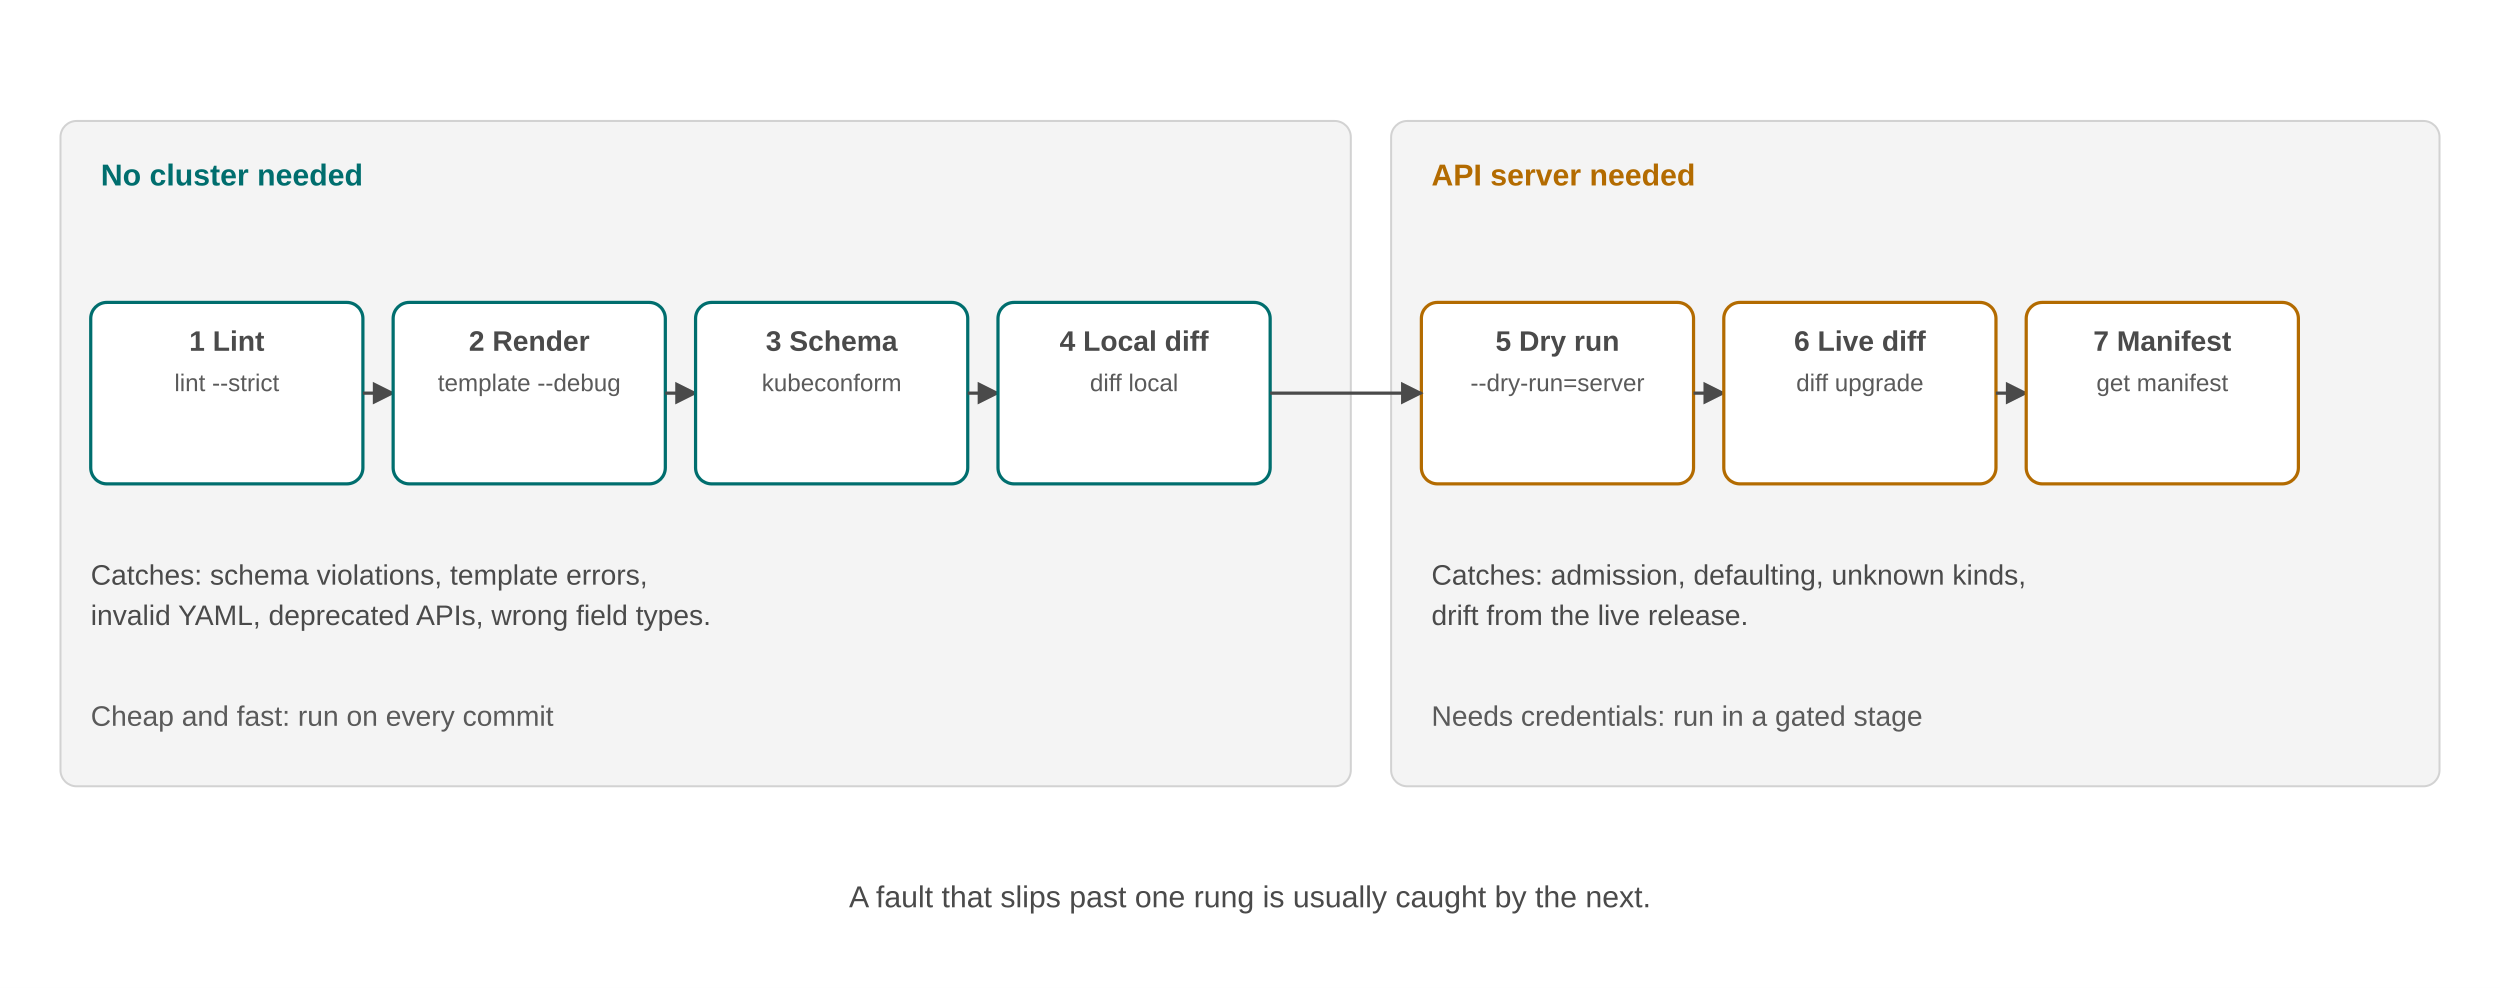
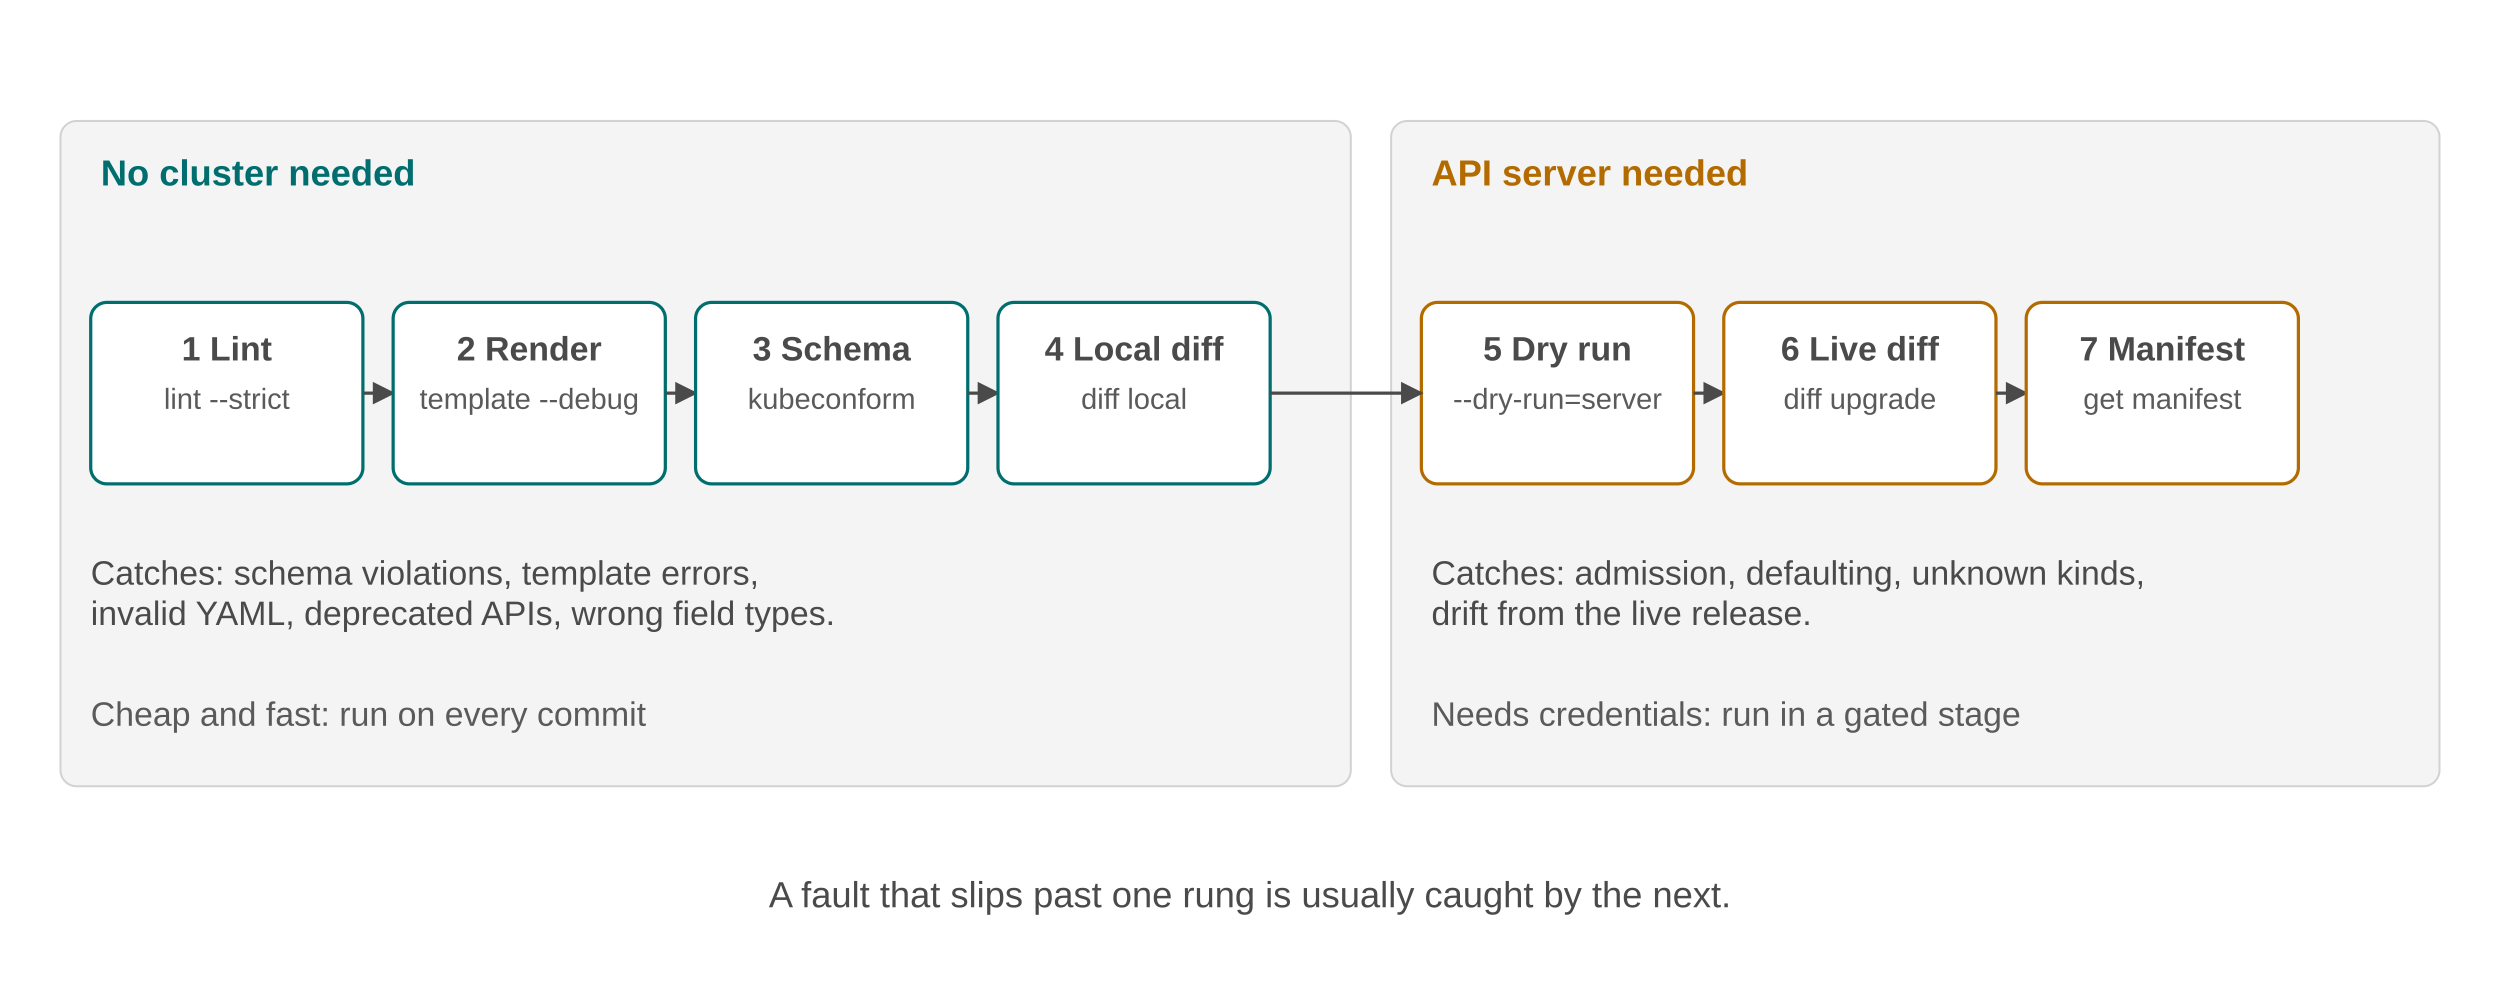
<svg xmlns="http://www.w3.org/2000/svg" viewBox="0 0 1240 490" width="1240" height="490">
  <defs>
    <marker id="_arrow_neutral_0" viewBox="0 0 10 10" refX="9" refY="5" markerWidth="7" markerHeight="7" orient="auto-start-reverse">
      <path d="M 0 0 L 10 5 L 0 10 z" fill="#4A4A4A" />
    </marker>
  </defs>
  <rect x="0" y="0" width="1240" height="490" fill="#FFFFFF" />
  <rect x="30" y="60" width="640" height="330" rx="8" ry="8" fill="#F4F4F4" stroke="#D2D2D2" stroke-width="1" />
  <rect x="690" y="60" width="520" height="330" rx="8" ry="8" fill="#F4F4F4" stroke="#D2D2D2" stroke-width="1" />
-   <text x="50" y="92" font-family="Overpass, Red Hat Text, Arial, sans-serif" font-size="15" font-weight="bold" fill="#006E6E" text-anchor="start">No cluster needed</text>
-   <text x="710" y="92" font-family="Overpass, Red Hat Text, Arial, sans-serif" font-size="15" font-weight="bold" fill="#B36B00" text-anchor="start">API server needed</text>
+   <text x="50" y="92" font-family="Overpass, Red Hat Text, Arial, sans-serif" font-size="18" font-weight="bold" fill="#006E6E" text-anchor="start">No cluster needed</text>
+   <text x="710" y="92" font-family="Overpass, Red Hat Text, Arial, sans-serif" font-size="18" font-weight="bold" fill="#B36B00" text-anchor="start">API server needed</text>
  <rect x="45" y="150" width="135" height="90" rx="8" ry="8" fill="#FFFFFF" stroke="#006E6E" stroke-width="1.6" />
-   <text x="112.5" y="174" font-family="Overpass, Red Hat Text, Arial, sans-serif" font-size="14" font-weight="600" fill="#4A4A4A" text-anchor="middle">1 Lint</text>
-   <text x="112.5" y="194" font-family="Red Hat Text, Arial, sans-serif" font-size="12" fill="#5A5A5A" text-anchor="middle">lint --strict</text>
+   <text x="112.5" y="178.8" font-family="Overpass, Red Hat Text, Arial, sans-serif" font-size="16.8" font-weight="600" fill="#4A4A4A" text-anchor="middle">1 Lint</text>
+   <text x="112.5" y="202.8" font-family="Red Hat Text, Arial, sans-serif" font-size="14.4" fill="#5A5A5A" text-anchor="middle">lint --strict</text>
  <line x1="180" y1="195" x2="195" y2="195" stroke="#4A4A4A" stroke-width="1.6" marker-end="url(#_arrow_neutral_0)" />
  <rect x="195" y="150" width="135" height="90" rx="8" ry="8" fill="#FFFFFF" stroke="#006E6E" stroke-width="1.6" />
-   <text x="262.5" y="174" font-family="Overpass, Red Hat Text, Arial, sans-serif" font-size="14" font-weight="600" fill="#4A4A4A" text-anchor="middle">2 Render</text>
-   <text x="262.5" y="194" font-family="Red Hat Text, Arial, sans-serif" font-size="12" fill="#5A5A5A" text-anchor="middle">template --debug</text>
+   <text x="262.5" y="178.8" font-family="Overpass, Red Hat Text, Arial, sans-serif" font-size="16.8" font-weight="600" fill="#4A4A4A" text-anchor="middle">2 Render</text>
+   <text x="262.5" y="202.8" font-family="Red Hat Text, Arial, sans-serif" font-size="14.4" fill="#5A5A5A" text-anchor="middle">template --debug</text>
  <line x1="330" y1="195" x2="345" y2="195" stroke="#4A4A4A" stroke-width="1.6" marker-end="url(#_arrow_neutral_0)" />
  <rect x="345" y="150" width="135" height="90" rx="8" ry="8" fill="#FFFFFF" stroke="#006E6E" stroke-width="1.6" />
-   <text x="412.5" y="174" font-family="Overpass, Red Hat Text, Arial, sans-serif" font-size="14" font-weight="600" fill="#4A4A4A" text-anchor="middle">3 Schema</text>
-   <text x="412.5" y="194" font-family="Red Hat Text, Arial, sans-serif" font-size="12" fill="#5A5A5A" text-anchor="middle">kubeconform</text>
+   <text x="412.5" y="178.8" font-family="Overpass, Red Hat Text, Arial, sans-serif" font-size="16.8" font-weight="600" fill="#4A4A4A" text-anchor="middle">3 Schema</text>
+   <text x="412.5" y="202.8" font-family="Red Hat Text, Arial, sans-serif" font-size="14.4" fill="#5A5A5A" text-anchor="middle">kubeconform</text>
  <line x1="480" y1="195" x2="495" y2="195" stroke="#4A4A4A" stroke-width="1.6" marker-end="url(#_arrow_neutral_0)" />
  <rect x="495" y="150" width="135" height="90" rx="8" ry="8" fill="#FFFFFF" stroke="#006E6E" stroke-width="1.6" />
-   <text x="562.5" y="174" font-family="Overpass, Red Hat Text, Arial, sans-serif" font-size="14" font-weight="600" fill="#4A4A4A" text-anchor="middle">4 Local diff</text>
-   <text x="562.5" y="194" font-family="Red Hat Text, Arial, sans-serif" font-size="12" fill="#5A5A5A" text-anchor="middle">diff local</text>
+   <text x="562.5" y="178.8" font-family="Overpass, Red Hat Text, Arial, sans-serif" font-size="16.8" font-weight="600" fill="#4A4A4A" text-anchor="middle">4 Local diff</text>
+   <text x="562.5" y="202.8" font-family="Red Hat Text, Arial, sans-serif" font-size="14.4" fill="#5A5A5A" text-anchor="middle">diff local</text>
  <rect x="705" y="150" width="135" height="90" rx="8" ry="8" fill="#FFFFFF" stroke="#B36B00" stroke-width="1.6" />
-   <text x="772.5" y="174" font-family="Overpass, Red Hat Text, Arial, sans-serif" font-size="14" font-weight="600" fill="#4A4A4A" text-anchor="middle">5 Dry run</text>
-   <text x="772.5" y="194" font-family="Red Hat Text, Arial, sans-serif" font-size="12" fill="#5A5A5A" text-anchor="middle">--dry-run=server</text>
+   <text x="772.5" y="178.8" font-family="Overpass, Red Hat Text, Arial, sans-serif" font-size="16.8" font-weight="600" fill="#4A4A4A" text-anchor="middle">5 Dry run</text>
+   <text x="772.5" y="202.8" font-family="Red Hat Text, Arial, sans-serif" font-size="14.4" fill="#5A5A5A" text-anchor="middle">--dry-run=server</text>
  <line x1="840" y1="195" x2="855" y2="195" stroke="#4A4A4A" stroke-width="1.6" marker-end="url(#_arrow_neutral_0)" />
  <rect x="855" y="150" width="135" height="90" rx="8" ry="8" fill="#FFFFFF" stroke="#B36B00" stroke-width="1.6" />
-   <text x="922.5" y="174" font-family="Overpass, Red Hat Text, Arial, sans-serif" font-size="14" font-weight="600" fill="#4A4A4A" text-anchor="middle">6 Live diff</text>
-   <text x="922.5" y="194" font-family="Red Hat Text, Arial, sans-serif" font-size="12" fill="#5A5A5A" text-anchor="middle">diff upgrade</text>
+   <text x="922.5" y="178.8" font-family="Overpass, Red Hat Text, Arial, sans-serif" font-size="16.8" font-weight="600" fill="#4A4A4A" text-anchor="middle">6 Live diff</text>
+   <text x="922.5" y="202.8" font-family="Red Hat Text, Arial, sans-serif" font-size="14.4" fill="#5A5A5A" text-anchor="middle">diff upgrade</text>
  <line x1="990" y1="195" x2="1005" y2="195" stroke="#4A4A4A" stroke-width="1.6" marker-end="url(#_arrow_neutral_0)" />
  <rect x="1005" y="150" width="135" height="90" rx="8" ry="8" fill="#FFFFFF" stroke="#B36B00" stroke-width="1.6" />
-   <text x="1072.5" y="174" font-family="Overpass, Red Hat Text, Arial, sans-serif" font-size="14" font-weight="600" fill="#4A4A4A" text-anchor="middle">7 Manifest</text>
-   <text x="1072.5" y="194" font-family="Red Hat Text, Arial, sans-serif" font-size="12" fill="#5A5A5A" text-anchor="middle">get manifest</text>
+   <text x="1072.5" y="178.8" font-family="Overpass, Red Hat Text, Arial, sans-serif" font-size="16.8" font-weight="600" fill="#4A4A4A" text-anchor="middle">7 Manifest</text>
+   <text x="1072.5" y="202.8" font-family="Red Hat Text, Arial, sans-serif" font-size="14.4" fill="#5A5A5A" text-anchor="middle">get manifest</text>
  <line x1="630" y1="195" x2="705" y2="195" stroke="#4A4A4A" stroke-width="1.6" marker-end="url(#_arrow_neutral_0)" />
-   <text x="45" y="290" font-family="Overpass, Red Hat Text, Arial, sans-serif" font-size="14" font-weight="normal" fill="#4A4A4A" text-anchor="start">Catches: schema violations, template errors,</text>
-   <text x="45" y="310" font-family="Overpass, Red Hat Text, Arial, sans-serif" font-size="14" font-weight="normal" fill="#4A4A4A" text-anchor="start">invalid YAML, deprecated APIs, wrong field types.</text>
-   <text x="710" y="290" font-family="Overpass, Red Hat Text, Arial, sans-serif" font-size="14" font-weight="normal" fill="#4A4A4A" text-anchor="start">Catches: admission, defaulting, unknown kinds,</text>
-   <text x="710" y="310" font-family="Overpass, Red Hat Text, Arial, sans-serif" font-size="14" font-weight="normal" fill="#4A4A4A" text-anchor="start">drift from the live release.</text>
-   <text x="45" y="360" font-family="Overpass, Red Hat Text, Arial, sans-serif" font-size="14" font-weight="normal" fill="#5A5A5A" text-anchor="start">Cheap and fast: run on every commit</text>
-   <text x="710" y="360" font-family="Overpass, Red Hat Text, Arial, sans-serif" font-size="14" font-weight="normal" fill="#5A5A5A" text-anchor="start">Needs credentials: run in a gated stage</text>
-   <text x="620" y="450" font-family="Overpass, Red Hat Text, Arial, sans-serif" font-size="15" font-weight="normal" fill="#4A4A4A" text-anchor="middle">A fault that slips past one rung is usually caught by the next.</text>
+   <text x="45" y="290" font-family="Overpass, Red Hat Text, Arial, sans-serif" font-size="16.8" font-weight="normal" fill="#4A4A4A" text-anchor="start">Catches: schema violations, template errors,</text>
+   <text x="45" y="310" font-family="Overpass, Red Hat Text, Arial, sans-serif" font-size="16.8" font-weight="normal" fill="#4A4A4A" text-anchor="start">invalid YAML, deprecated APIs, wrong field types.</text>
+   <text x="710" y="290" font-family="Overpass, Red Hat Text, Arial, sans-serif" font-size="16.8" font-weight="normal" fill="#4A4A4A" text-anchor="start">Catches: admission, defaulting, unknown kinds,</text>
+   <text x="710" y="310" font-family="Overpass, Red Hat Text, Arial, sans-serif" font-size="16.8" font-weight="normal" fill="#4A4A4A" text-anchor="start">drift from the live release.</text>
+   <text x="45" y="360" font-family="Overpass, Red Hat Text, Arial, sans-serif" font-size="16.8" font-weight="normal" fill="#5A5A5A" text-anchor="start">Cheap and fast: run on every commit</text>
+   <text x="710" y="360" font-family="Overpass, Red Hat Text, Arial, sans-serif" font-size="16.8" font-weight="normal" fill="#5A5A5A" text-anchor="start">Needs credentials: run in a gated stage</text>
+   <text x="620" y="450" font-family="Overpass, Red Hat Text, Arial, sans-serif" font-size="18" font-weight="normal" fill="#4A4A4A" text-anchor="middle">A fault that slips past one rung is usually caught by the next.</text>
</svg>
